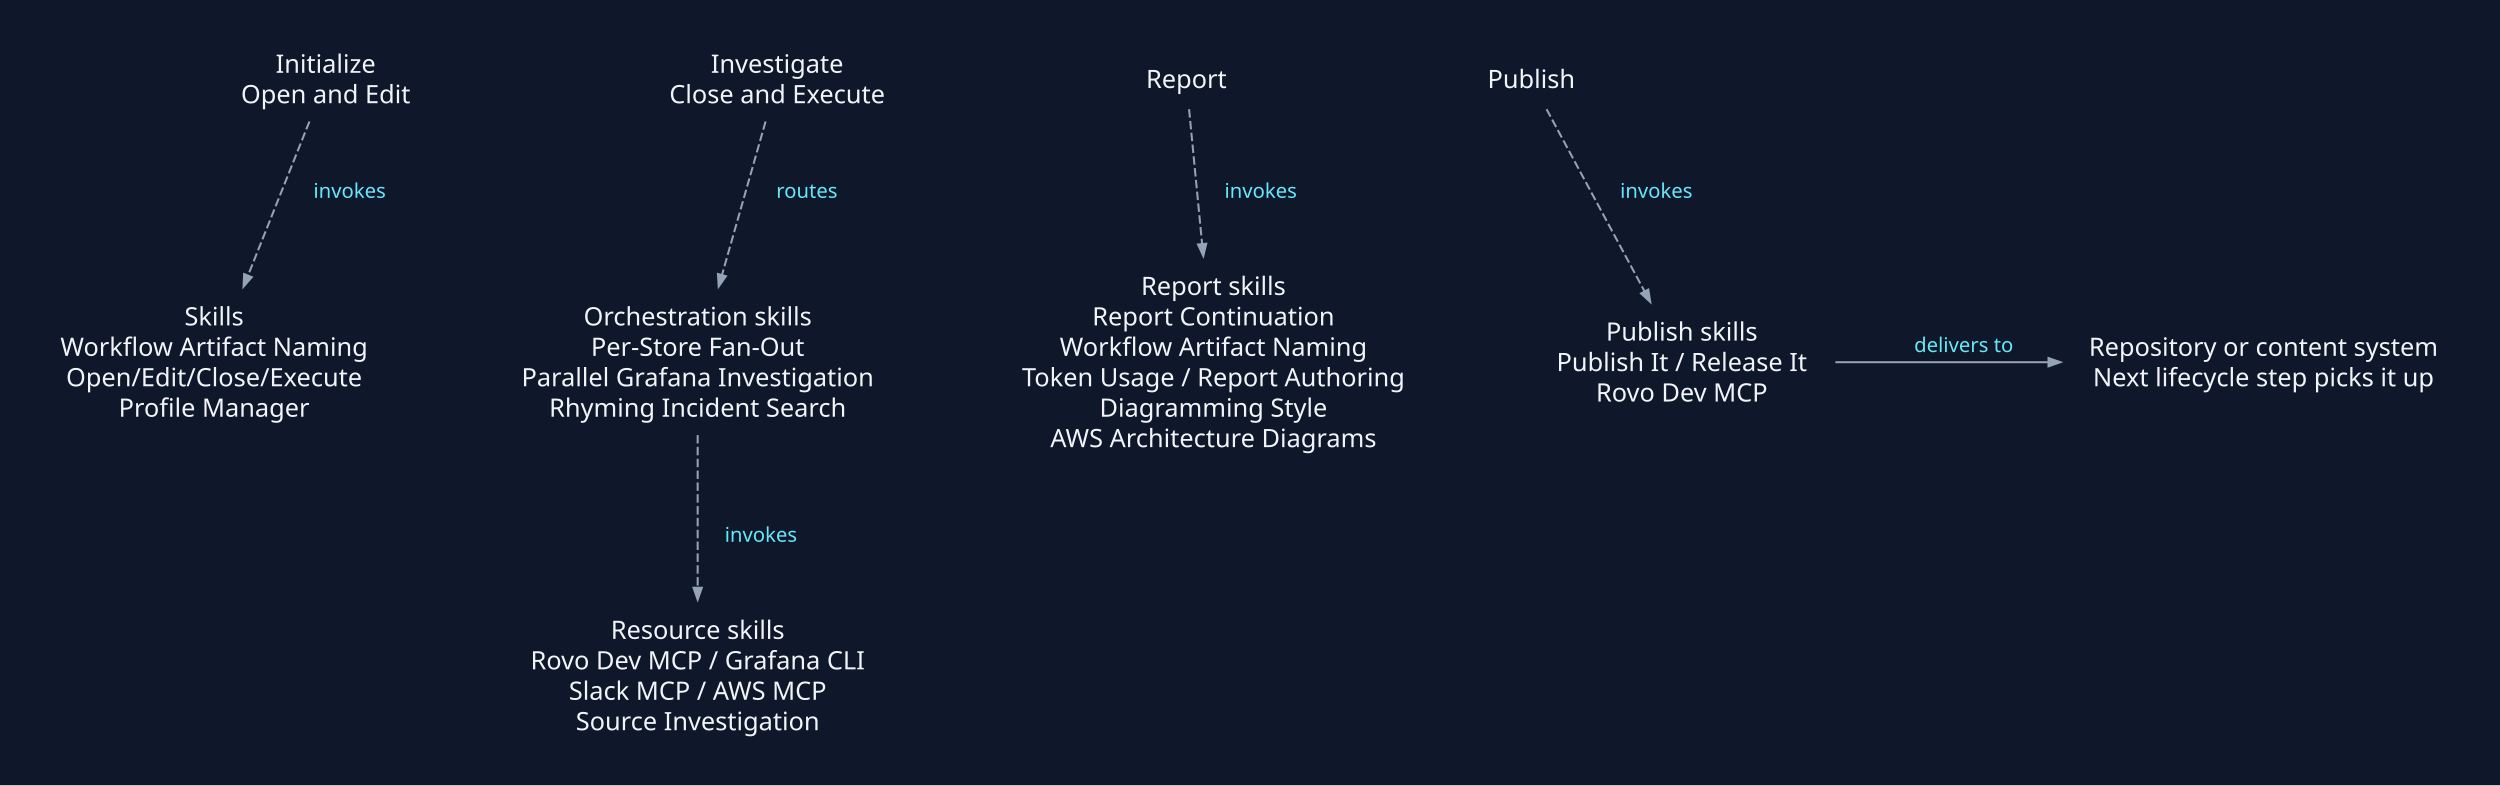
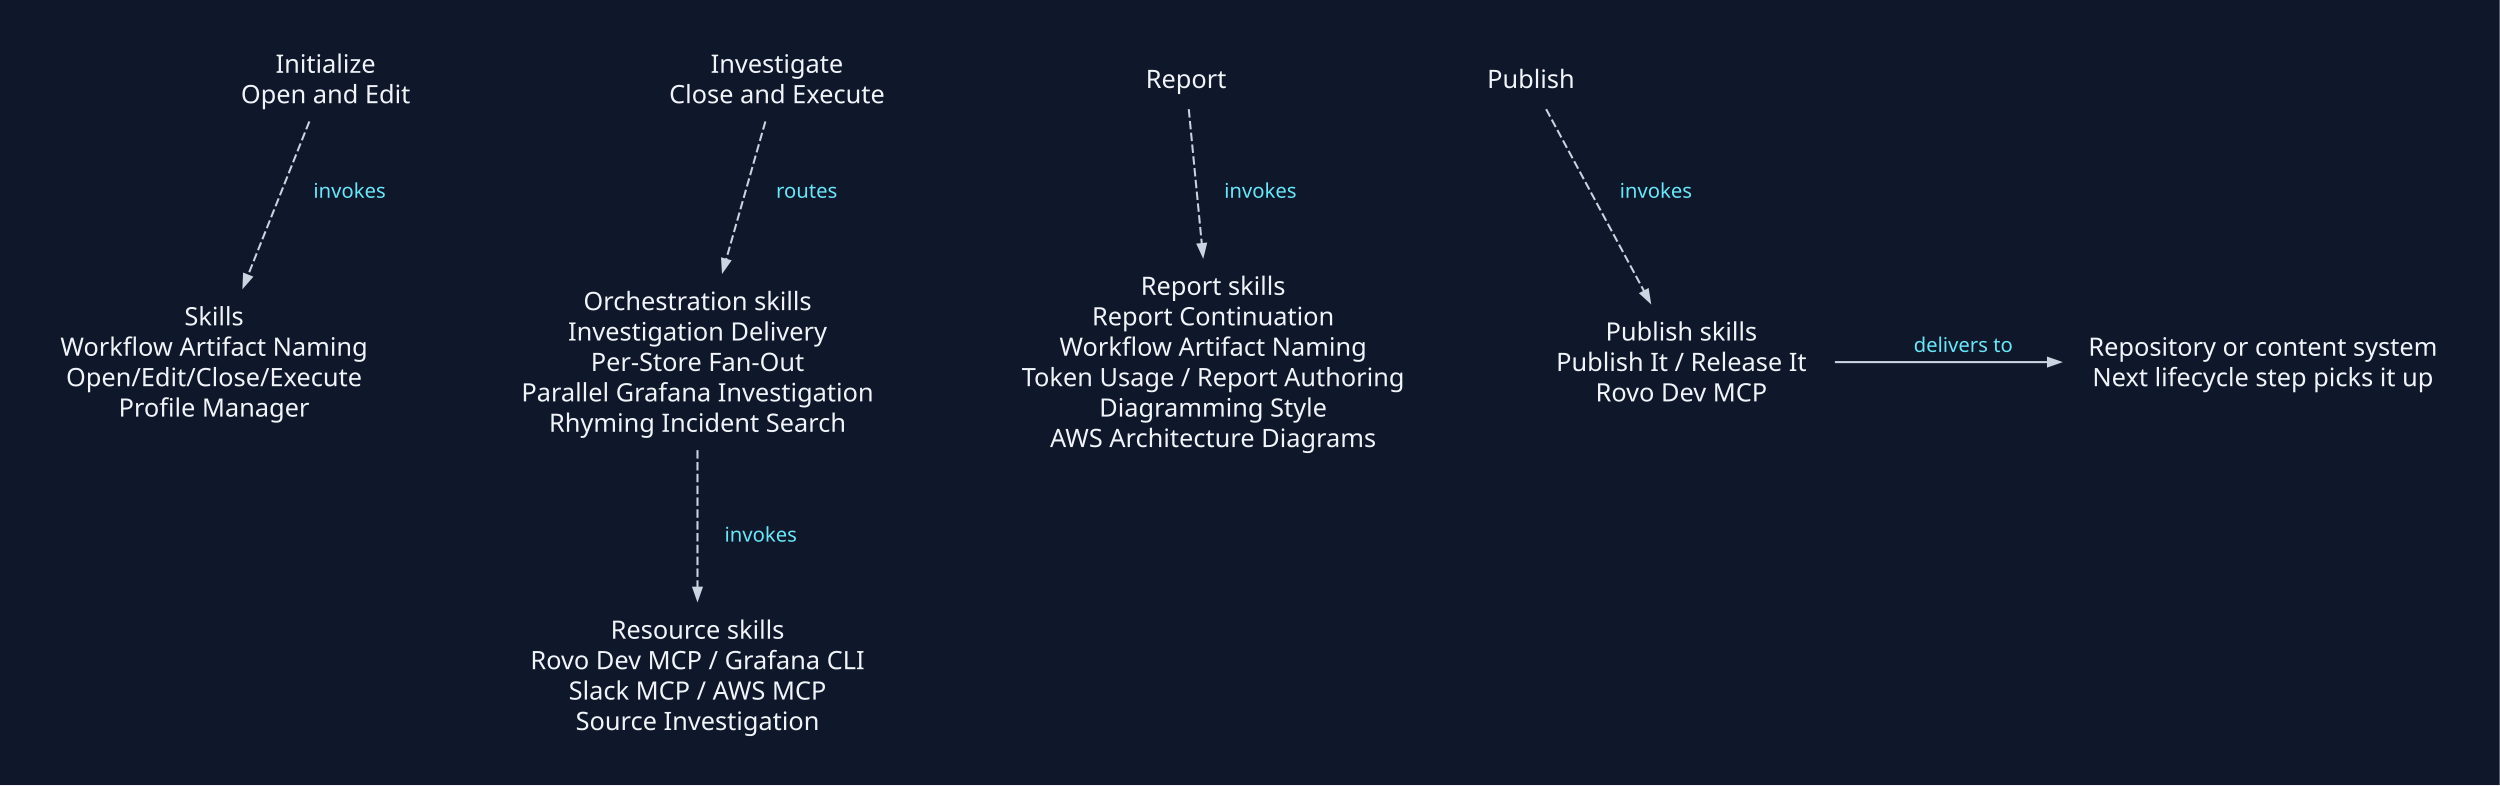
- <svg xmlns="http://www.w3.org/2000/svg" width="2957pt" height="929pt" viewBox="0.00 0.00 2957.00 929.00">
-   <g id="graph0" class="graph" transform="scale(2 2) rotate(0) translate(21.6 442.8)">
+ <svg xmlns="http://www.w3.org/2000/svg" width="3081pt" height="968pt" viewBox="0.00 0.00 3081.00 968.00">
+   <g id="graph0" class="graph" transform="scale(2.08333 2.08333) rotate(0) translate(21.6 442.8)">
    <polygon fill="#0f172a" stroke="none" points="-21.6,21.6 -21.6,-442.8 1457.1,-442.8 1457.1,21.6 -21.6,21.6" />
    <g id="node1" class="node">
      <text xml:space="preserve" text-anchor="middle" x="171" y="-399.75" font-family="Trebuchet MS" font-size="15.00" fill="#f1f5f9">Initialize</text>
      <text xml:space="preserve" text-anchor="middle" x="171" y="-381.75" font-family="Trebuchet MS" font-size="15.00" fill="#f1f5f9">Open and Edit</text>
    </g>
    <g id="node2" class="node">
      <text xml:space="preserve" text-anchor="middle" x="438" y="-399.75" font-family="Trebuchet MS" font-size="15.00" fill="#f1f5f9">Investigate</text>
      <text xml:space="preserve" text-anchor="middle" x="438" y="-381.75" font-family="Trebuchet MS" font-size="15.00" fill="#f1f5f9">Close and Execute</text>
    </g>
    <g id="node5" class="node">
      <text xml:space="preserve" text-anchor="middle" x="105" y="-250.35" font-family="Trebuchet MS" font-size="15.00" fill="#f1f5f9">Skills</text>
      <text xml:space="preserve" text-anchor="middle" x="105" y="-232.35" font-family="Trebuchet MS" font-size="15.00" fill="#f1f5f9">Workflow Artifact Naming</text>
      <text xml:space="preserve" text-anchor="middle" x="105" y="-214.35" font-family="Trebuchet MS" font-size="15.00" fill="#f1f5f9">Open/Edit/Close/Execute</text>
      <text xml:space="preserve" text-anchor="middle" x="105" y="-196.35" font-family="Trebuchet MS" font-size="15.00" fill="#f1f5f9">Profile Manager</text>
    </g>
    <g id="edge4" class="edge">
-       <path fill="none" stroke="#94a3b8" stroke-width="1.2" stroke-dasharray="5,2" d="M161.4,-370.95C151.89,-347.1 137.02,-309.84 124.94,-279.56" />
-       <polygon fill="#94a3b8" stroke="#94a3b8" stroke-width="1.2" points="127.31,-278.9 122.44,-273.31 122.76,-280.72 127.31,-278.9" />
+       <path fill="none" stroke="#cbd5e1" stroke-width="1.2" stroke-dasharray="5,2" d="M161.4,-370.95C151.89,-347.1 137.02,-309.84 124.94,-279.56" />
+       <polygon fill="#cbd5e1" stroke="#cbd5e1" stroke-width="1.2" points="127.31,-278.9 122.44,-273.31 122.76,-280.72 127.31,-278.9" />
      <text xml:space="preserve" text-anchor="start" x="163.77" y="-325.8" font-family="Trebuchet MS" font-size="12.00" fill="#67e8f9">invokes</text>
    </g>
    <g id="node3" class="node">
      <text xml:space="preserve" text-anchor="middle" x="680" y="-390.75" font-family="Trebuchet MS" font-size="15.00" fill="#f1f5f9">Report</text>
    </g>
    <g id="node6" class="node">
-       <text xml:space="preserve" text-anchor="middle" x="391" y="-250.35" font-family="Trebuchet MS" font-size="15.00" fill="#f1f5f9">Orchestration skills</text>
-       <text xml:space="preserve" text-anchor="middle" x="391" y="-232.35" font-family="Trebuchet MS" font-size="15.00" fill="#f1f5f9">Per-Store Fan-Out</text>
-       <text xml:space="preserve" text-anchor="middle" x="391" y="-214.35" font-family="Trebuchet MS" font-size="15.00" fill="#f1f5f9">Parallel Grafana Investigation</text>
-       <text xml:space="preserve" text-anchor="middle" x="391" y="-196.35" font-family="Trebuchet MS" font-size="15.00" fill="#f1f5f9">Rhyming Incident Search</text>
+       <text xml:space="preserve" text-anchor="middle" x="391" y="-259.35" font-family="Trebuchet MS" font-size="15.00" fill="#f1f5f9">Orchestration skills</text>
+       <text xml:space="preserve" text-anchor="middle" x="391" y="-241.35" font-family="Trebuchet MS" font-size="15.00" fill="#f1f5f9">Investigation Delivery</text>
+       <text xml:space="preserve" text-anchor="middle" x="391" y="-223.35" font-family="Trebuchet MS" font-size="15.00" fill="#f1f5f9">Per-Store Fan-Out</text>
+       <text xml:space="preserve" text-anchor="middle" x="391" y="-205.35" font-family="Trebuchet MS" font-size="15.00" fill="#f1f5f9">Parallel Grafana Investigation</text>
+       <text xml:space="preserve" text-anchor="middle" x="391" y="-187.35" font-family="Trebuchet MS" font-size="15.00" fill="#f1f5f9">Rhyming Incident Search</text>
    </g>
    <g id="edge5" class="edge">
-       <path fill="none" stroke="#94a3b8" stroke-width="1.2" stroke-dasharray="5,2" d="M431.17,-370.95C424.42,-347.2 413.89,-310.15 405.31,-279.95" />
-       <polygon fill="#94a3b8" stroke="#94a3b8" stroke-width="1.2" points="407.71,-279.43 403.44,-273.37 402.99,-280.77 407.71,-279.43" />
+       <path fill="none" stroke="#cbd5e1" stroke-width="1.2" stroke-dasharray="5,2" d="M431.17,-370.95C425.07,-349.5 415.9,-317.21 407.85,-288.91" />
+       <polygon fill="#cbd5e1" stroke="#cbd5e1" stroke-width="1.2" points="410.27,-288.47 406,-282.4 405.56,-289.81 410.27,-288.47" />
      <text xml:space="preserve" text-anchor="start" x="437.46" y="-325.8" font-family="Trebuchet MS" font-size="12.00" fill="#67e8f9">routes</text>
    </g>
    <g id="node4" class="node">
      <text xml:space="preserve" text-anchor="middle" x="884" y="-390.75" font-family="Trebuchet MS" font-size="15.00" fill="#f1f5f9">Publish</text>
    </g>
    <g id="node8" class="node">
      <text xml:space="preserve" text-anchor="middle" x="696" y="-268.35" font-family="Trebuchet MS" font-size="15.00" fill="#f1f5f9">Report skills</text>
      <text xml:space="preserve" text-anchor="middle" x="696" y="-250.35" font-family="Trebuchet MS" font-size="15.00" fill="#f1f5f9">Report Continuation</text>
      <text xml:space="preserve" text-anchor="middle" x="696" y="-232.35" font-family="Trebuchet MS" font-size="15.00" fill="#f1f5f9">Workflow Artifact Naming</text>
      <text xml:space="preserve" text-anchor="middle" x="696" y="-214.35" font-family="Trebuchet MS" font-size="15.00" fill="#f1f5f9">Token Usage / Report Authoring</text>
      <text xml:space="preserve" text-anchor="middle" x="696" y="-196.35" font-family="Trebuchet MS" font-size="15.00" fill="#f1f5f9">Diagramming Style</text>
      <text xml:space="preserve" text-anchor="middle" x="696" y="-178.35" font-family="Trebuchet MS" font-size="15.00" fill="#f1f5f9">AWS Architecture Diagrams</text>
    </g>
    <g id="edge7" class="edge">
-       <path fill="none" stroke="#94a3b8" stroke-width="1.2" stroke-dasharray="5,2" d="M681.62,-378.23C683.44,-359.39 686.52,-327.61 689.36,-298.25" />
-       <polygon fill="#94a3b8" stroke="#94a3b8" stroke-width="1.2" points="691.78,-298.66 690.02,-291.45 686.9,-298.19 691.78,-298.66" />
+       <path fill="none" stroke="#cbd5e1" stroke-width="1.2" stroke-dasharray="5,2" d="M681.62,-378.23C683.44,-359.39 686.52,-327.61 689.36,-298.25" />
+       <polygon fill="#cbd5e1" stroke="#cbd5e1" stroke-width="1.2" points="691.78,-298.66 690.02,-291.45 686.9,-298.19 691.78,-298.66" />
      <text xml:space="preserve" text-anchor="start" x="702.57" y="-325.8" font-family="Trebuchet MS" font-size="12.00" fill="#67e8f9">invokes</text>
    </g>
    <g id="node9" class="node">
      <text xml:space="preserve" text-anchor="middle" x="973" y="-241.35" font-family="Trebuchet MS" font-size="15.00" fill="#f1f5f9">Publish skills</text>
      <text xml:space="preserve" text-anchor="middle" x="973" y="-223.35" font-family="Trebuchet MS" font-size="15.00" fill="#f1f5f9">Publish It / Release It</text>
      <text xml:space="preserve" text-anchor="middle" x="973" y="-205.35" font-family="Trebuchet MS" font-size="15.00" fill="#f1f5f9">Rovo Dev MCP</text>
    </g>
    <g id="edge8" class="edge">
-       <path fill="none" stroke="#94a3b8" stroke-width="1.2" stroke-dasharray="5,2" d="M893.02,-378.23C906.54,-353.11 932.45,-304.96 951.12,-270.26" />
-       <polygon fill="#94a3b8" stroke="#94a3b8" stroke-width="1.2" points="953.2,-271.56 954.36,-264.23 948.89,-269.24 953.2,-271.56" />
+       <path fill="none" stroke="#cbd5e1" stroke-width="1.2" stroke-dasharray="5,2" d="M893.02,-378.23C906.54,-353.11 932.45,-304.96 951.12,-270.26" />
+       <polygon fill="#cbd5e1" stroke="#cbd5e1" stroke-width="1.2" points="953.2,-271.56 954.36,-264.23 948.89,-269.24 953.2,-271.56" />
      <text xml:space="preserve" text-anchor="start" x="936.53" y="-325.8" font-family="Trebuchet MS" font-size="12.00" fill="#67e8f9">invokes</text>
    </g>
    <g id="node7" class="node">
      <text xml:space="preserve" text-anchor="middle" x="391" y="-64.95" font-family="Trebuchet MS" font-size="15.00" fill="#f1f5f9">Resource skills</text>
      <text xml:space="preserve" text-anchor="middle" x="391" y="-46.95" font-family="Trebuchet MS" font-size="15.00" fill="#f1f5f9">Rovo Dev MCP / Grafana CLI</text>
      <text xml:space="preserve" text-anchor="middle" x="391" y="-28.95" font-family="Trebuchet MS" font-size="15.00" fill="#f1f5f9">Slack MCP / AWS MCP</text>
      <text xml:space="preserve" text-anchor="middle" x="391" y="-10.95" font-family="Trebuchet MS" font-size="15.00" fill="#f1f5f9">Source Investigation</text>
    </g>
    <g id="edge6" class="edge">
-       <path fill="none" stroke="#94a3b8" stroke-width="1.2" stroke-dasharray="5,2" d="M391,-185.52C391,-158.59 391,-123.49 391,-95.01" />
-       <polygon fill="#94a3b8" stroke="#94a3b8" stroke-width="1.2" points="393.45,-95.21 391,-88.21 388.55,-95.21 393.45,-95.21" />
+       <path fill="none" stroke="#cbd5e1" stroke-width="1.2" stroke-dasharray="5,2" d="M391,-176.51C391,-151.1 391,-120.48 391,-95.1" />
+       <polygon fill="#cbd5e1" stroke="#cbd5e1" stroke-width="1.2" points="393.45,-95.17 391,-88.17 388.55,-95.17 393.45,-95.17" />
      <text xml:space="preserve" text-anchor="start" x="407" y="-122.4" font-family="Trebuchet MS" font-size="12.00" fill="#67e8f9">invokes</text>
    </g>
    <g id="node10" class="node">
      <text xml:space="preserve" text-anchor="middle" x="1317" y="-232.35" font-family="Trebuchet MS" font-size="15.00" fill="#f1f5f9">Repository or content system</text>
      <text xml:space="preserve" text-anchor="middle" x="1317" y="-214.35" font-family="Trebuchet MS" font-size="15.00" fill="#f1f5f9">Next lifecycle step picks it up</text>
    </g>
    <g id="edge9" class="edge">
-       <path fill="none" stroke="#94a3b8" stroke-width="1.2" d="M1063.83,-228.6C1102.47,-228.6 1148.21,-228.6 1190.1,-228.6" />
-       <polygon fill="#94a3b8" stroke="#94a3b8" stroke-width="1.2" points="1189.89,-231.05 1196.89,-228.6 1189.89,-226.15 1189.89,-231.05" />
+       <path fill="none" stroke="#cbd5e1" stroke-width="1.2" d="M1063.83,-228.6C1102.47,-228.6 1148.21,-228.6 1190.1,-228.6" />
+       <polygon fill="#cbd5e1" stroke="#cbd5e1" stroke-width="1.2" points="1189.89,-231.05 1196.89,-228.6 1189.89,-226.15 1189.89,-231.05" />
      <text xml:space="preserve" text-anchor="start" x="1110.44" y="-234.6" font-family="Trebuchet MS" font-size="12.00" fill="#67e8f9">delivers to</text>
    </g>
  </g>
</svg>
